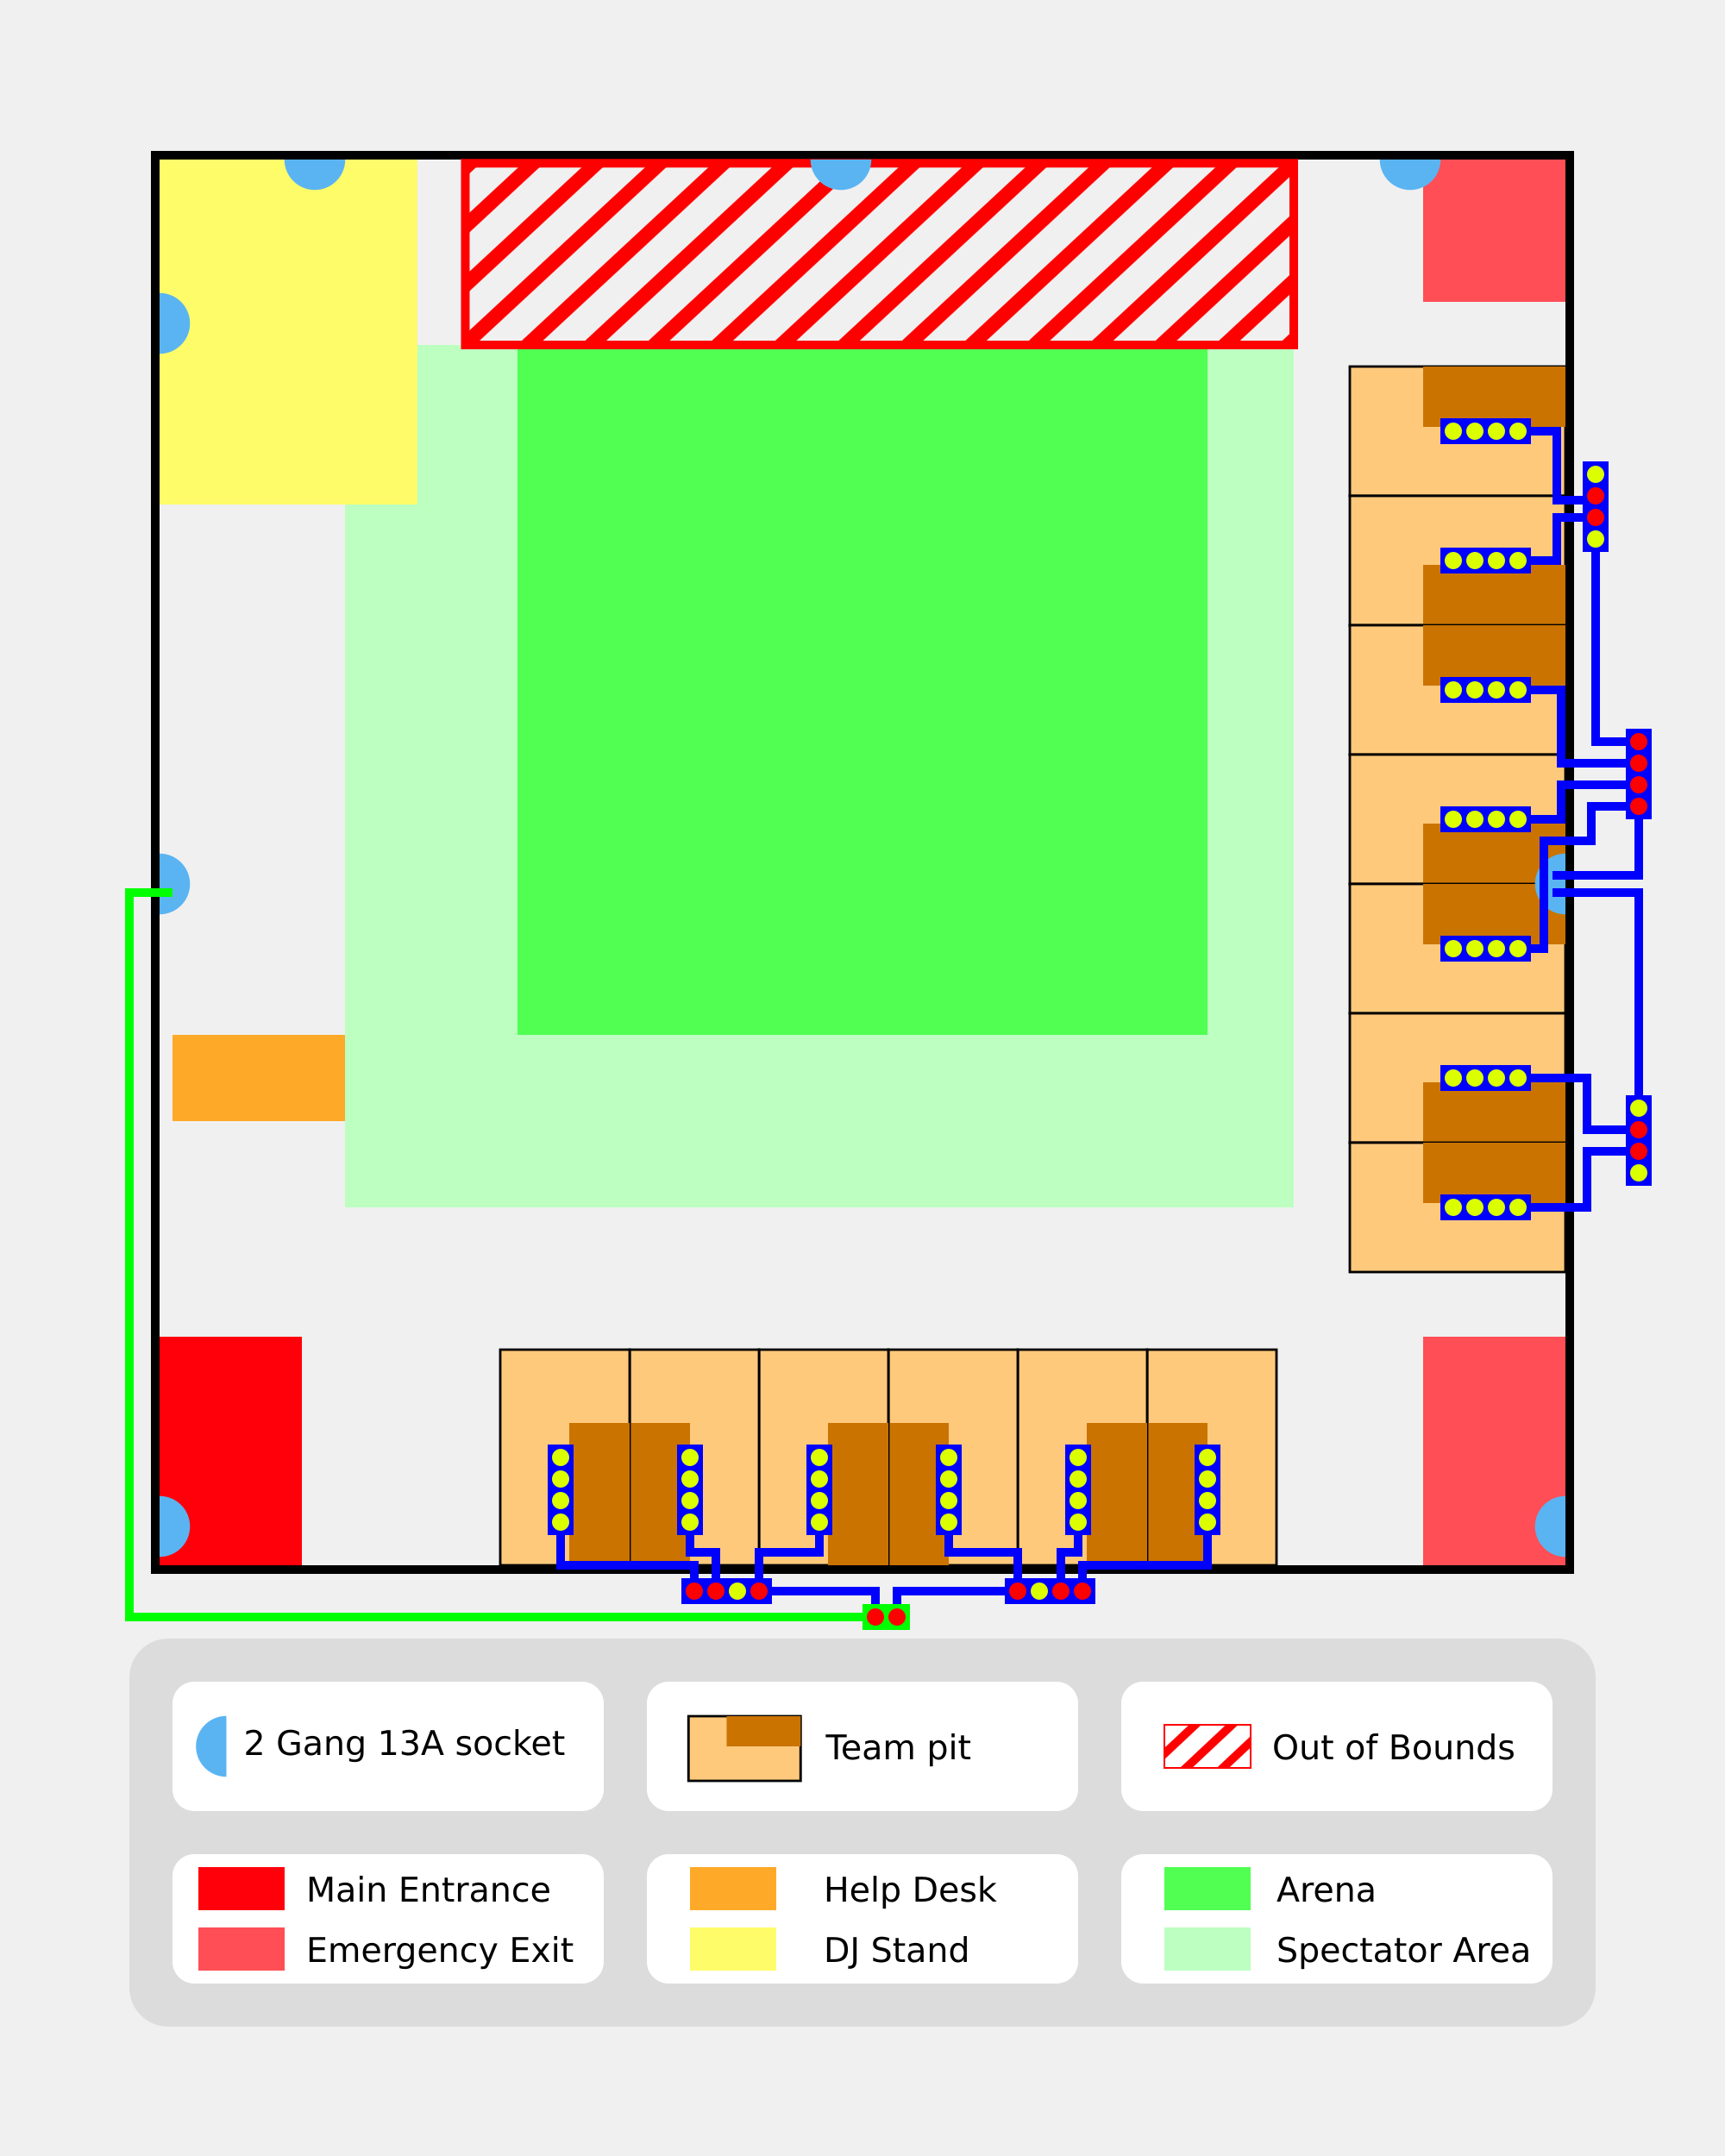
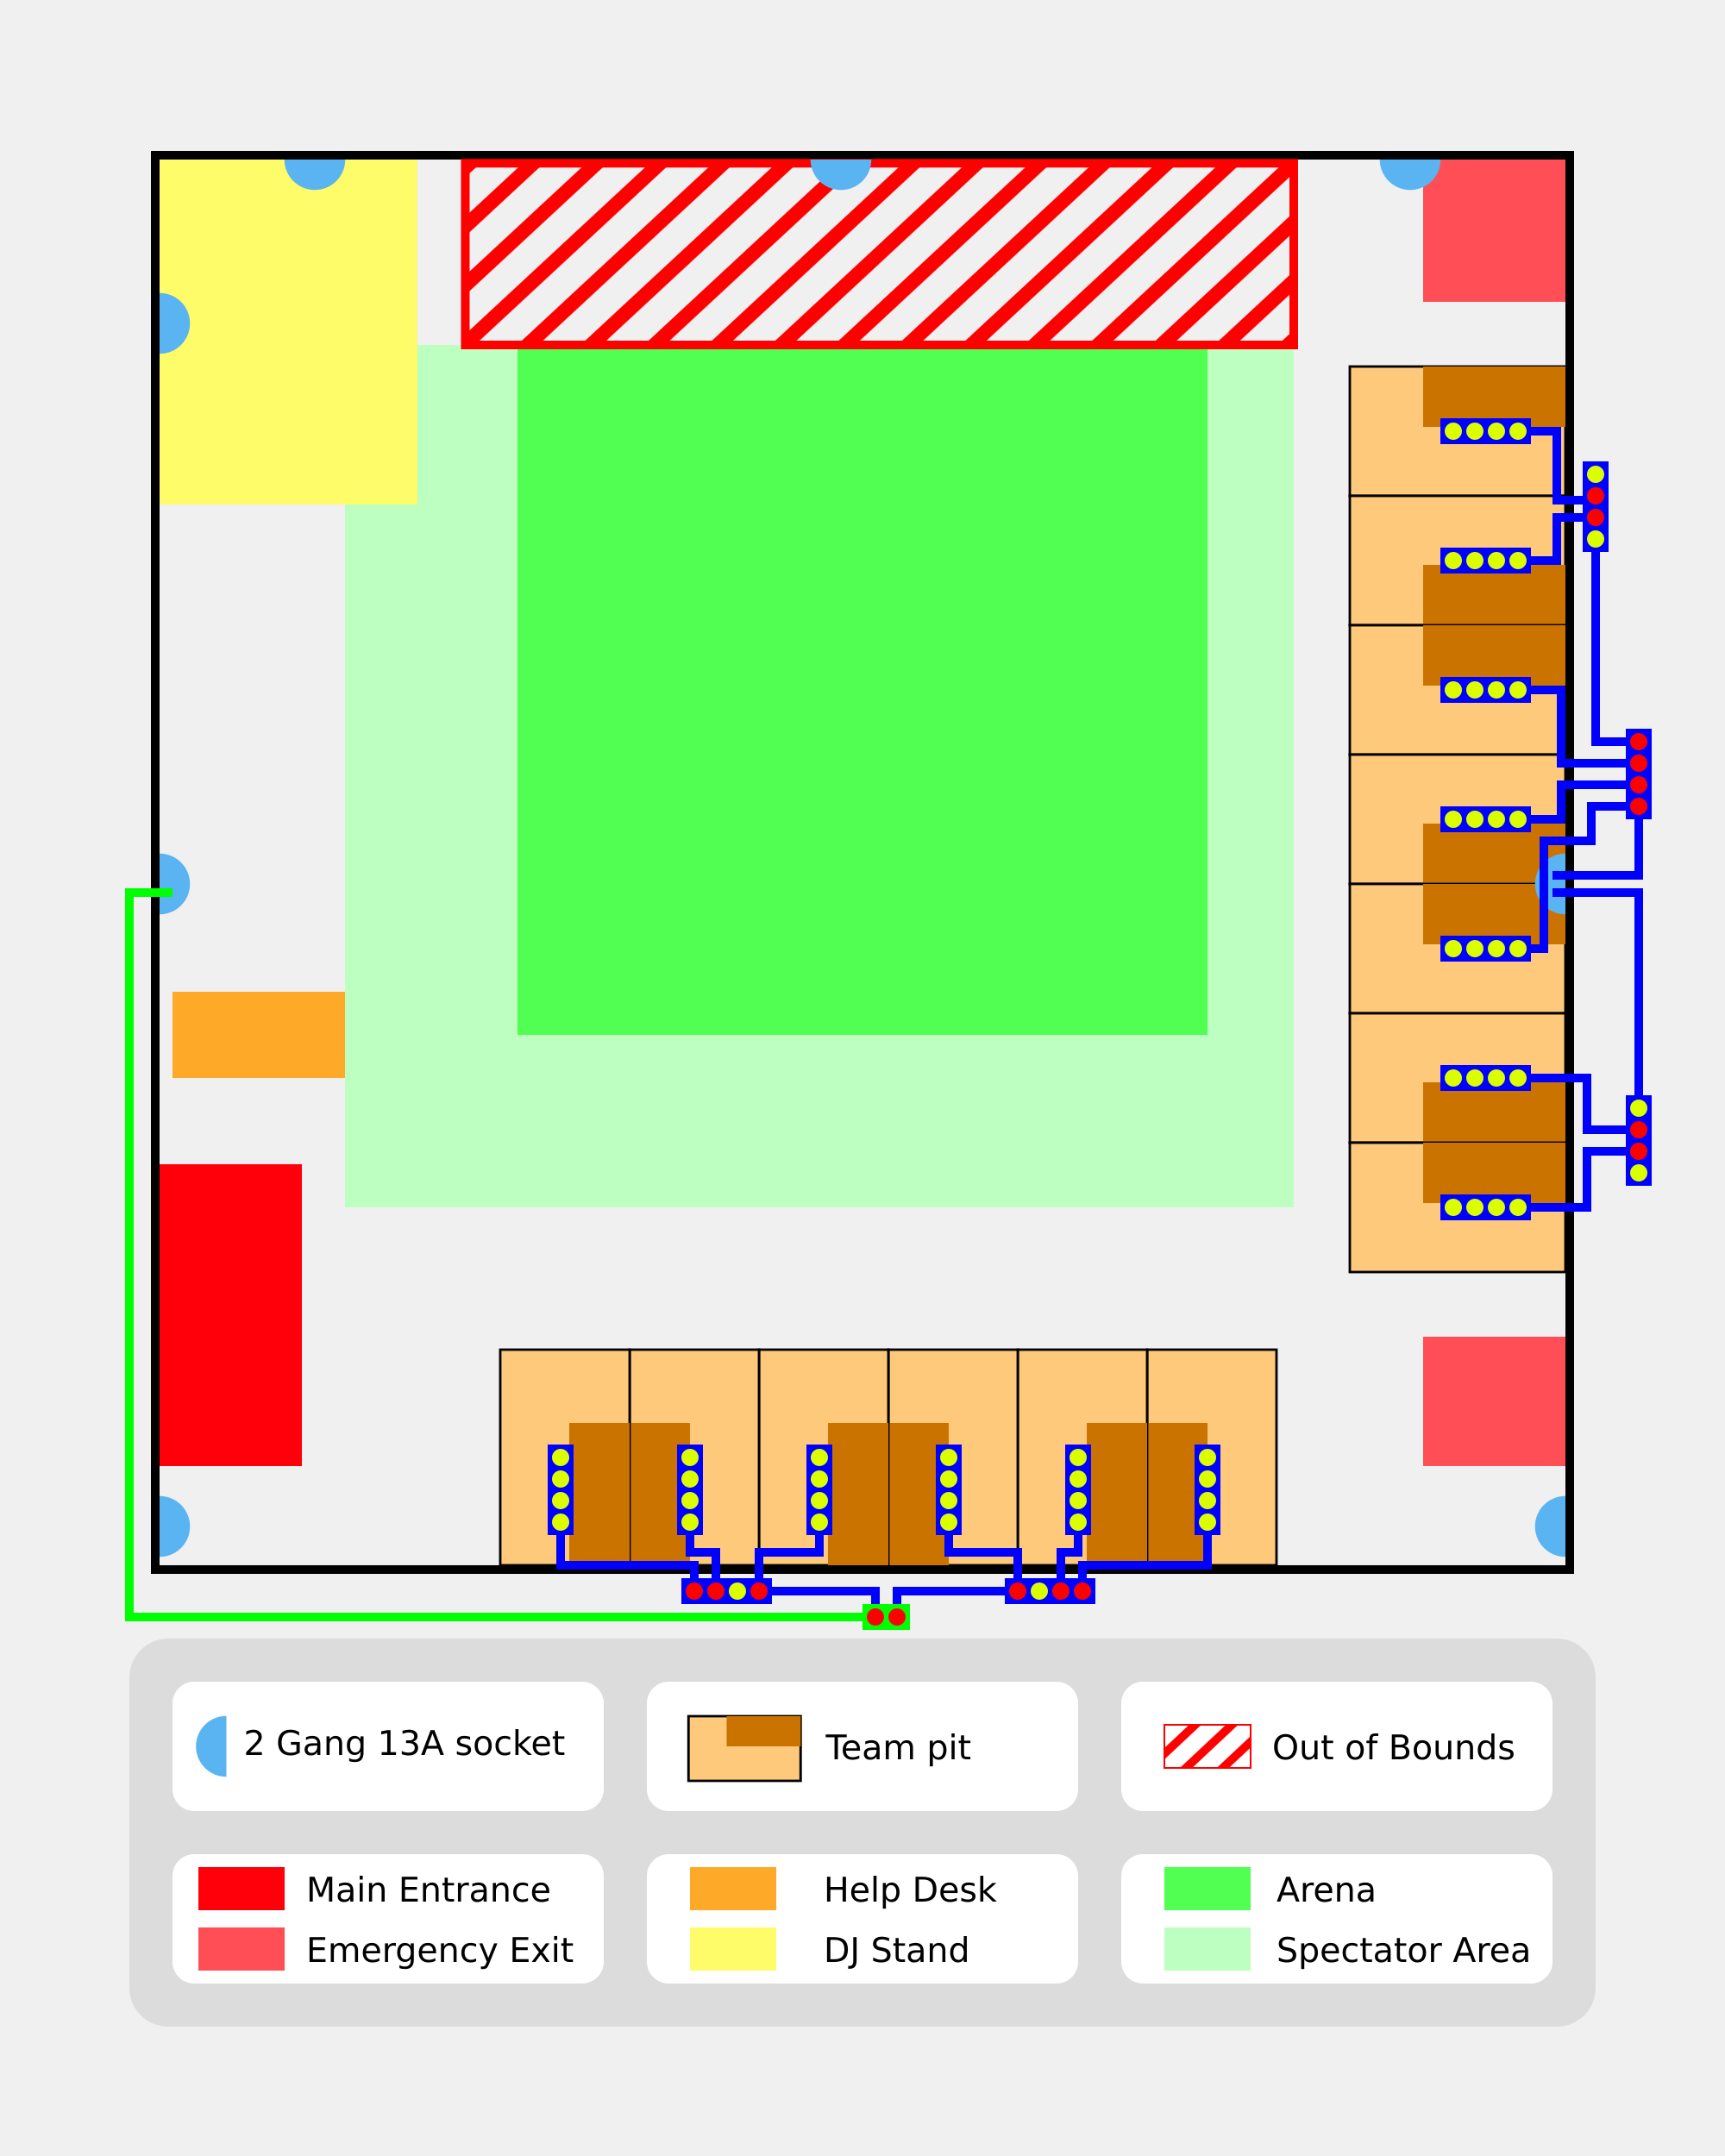
<svg xmlns="http://www.w3.org/2000/svg" xmlns:xlink="http://www.w3.org/1999/xlink" width="708.661" height="885.827" id="svg3040" version="1.1">
  <defs id="defs3042">
    <pattern xlink:href="#pattern5890" id="pattern5942" patternTransform="matrix(2.357347,2.513614,-7.07204,6.632384,323.3391,673.2283)" />
    <pattern id="Strips1_2" patternTransform="matrix(4.018541,4.3274,-12.9822,12.05562,372.0472,184.242)" height="1" width="3" patternUnits="userSpaceOnUse">
      <rect id="rect5140" height="2" width="1" y="-0.5" x="0" style="fill:#ff0000;stroke:none" />
    </pattern>
    <pattern patternTransform="matrix(2.357347,2.513614,-7.07204,6.632384,323.3391,673.2283)" id="pattern5890" xlink:href="#pattern5872-5" />
    <pattern xlink:href="#Strips1_2-6" id="pattern5872-5" patternTransform="matrix(4.018541,4.3274,-12.9822,12.05562,552.9405,896.6928)" />
    <pattern id="Strips1_2-6" patternTransform="matrix(4.018541,4.3274,-12.9822,12.05562,372.0472,184.242)" height="1" width="3" patternUnits="userSpaceOnUse">
      <rect id="rect5140-9" height="2" width="1" y="-0.5" x="0" style="fill:#ff0000;stroke:none" />
    </pattern>
  </defs>
  <g id="layer1" transform="translate(0,-166.5256)" style="display:inline">
    <rect style="fill:none;stroke:#000000;stroke-width:3.543;stroke-miterlimit:4;stroke-opacity:1;stroke-dasharray:none;stroke-dashoffset:0" id="rect3050" width="581.102" height="581.102" x="63.78" y="230.305" />
    <g id="layer5" style="display:inline">
      <g id="g3906" transform="translate(-5.0770587e-5,175.3838)">
        <rect ry="0" y="141.732" x="554.528" height="53.15" width="88.583" id="rect3894" style="fill:#ffc97c;fill-opacity:1;stroke:#000000;stroke-width:1;stroke-opacity:1" />
        <rect y="141.732" x="584.646" height="24.803" width="58.465" id="rect3904" style="fill:#ca7300;fill-opacity:1;stroke:none" />
      </g>
      <g transform="matrix(1,0,0,-1,-5.0770587e-5,565.1475)" id="g4032">
        <rect style="fill:#ffc97c;fill-opacity:1;stroke:#000000;stroke-width:1;stroke-opacity:1" id="rect4034" width="88.583" height="53.15" x="554.528" y="141.732" ry="0" />
        <rect style="fill:#ca7300;fill-opacity:1;stroke:none" id="rect4036" width="58.465" height="24.803" x="584.646" y="141.732" />
      </g>
      <g id="g4038" transform="translate(-5.0770587e-5,281.683)">
        <rect ry="0" y="141.732" x="554.528" height="53.15" width="88.583" id="rect4040" style="fill:#ffc97c;fill-opacity:1;stroke:#000000;stroke-width:1;stroke-opacity:1" />
        <rect y="141.732" x="584.646" height="24.803" width="58.465" id="rect4042" style="fill:#ca7300;fill-opacity:1;stroke:none" />
      </g>
      <g transform="matrix(1,0,0,-1,-5.0770587e-5,671.4467)" id="g4044">
        <rect style="fill:#ffc97c;fill-opacity:1;stroke:#000000;stroke-width:1;stroke-opacity:1" id="rect4046" width="88.583" height="53.15" x="554.528" y="141.732" ry="0" />
        <rect style="fill:#ca7300;fill-opacity:1;stroke:none" id="rect4048" width="58.465" height="24.803" x="584.646" y="141.732" />
      </g>
      <g id="g4050" transform="translate(-5.0770587e-5,387.9823)">
        <rect ry="0" y="141.732" x="554.528" height="53.15" width="88.583" id="rect4052" style="fill:#ffc97c;fill-opacity:1;stroke:#000000;stroke-width:1;stroke-opacity:1" />
        <rect y="141.732" x="584.646" height="24.803" width="58.465" id="rect4054" style="fill:#ca7300;fill-opacity:1;stroke:none" />
      </g>
      <g transform="matrix(1,0,0,-1,-5.0770587e-5,777.7459)" id="g4056">
        <rect style="fill:#ffc97c;fill-opacity:1;stroke:#000000;stroke-width:1;stroke-opacity:1" id="rect4058" width="88.583" height="53.15" x="554.528" y="141.732" ry="0" />
        <rect style="fill:#ca7300;fill-opacity:1;stroke:none" id="rect4060" width="58.465" height="24.803" x="584.646" y="141.732" />
      </g>
      <g id="g4062" transform="translate(-5.0770587e-5,494.2815)">
        <rect ry="0" y="141.732" x="554.528" height="53.15" width="88.583" id="rect4064" style="fill:#ffc97c;fill-opacity:1;stroke:#000000;stroke-width:1;stroke-opacity:1" />
        <rect y="141.732" x="584.646" height="24.803" width="58.465" id="rect4066" style="fill:#ca7300;fill-opacity:1;stroke:none" />
      </g>
      <g transform="matrix(0,1,1,0,329.5276,166.5255)" id="g4074">
        <rect style="fill:#ffc97c;fill-opacity:1;stroke:#000000;stroke-width:1;stroke-opacity:1" id="rect4076" width="88.583" height="53.15" x="554.528" y="141.732" ry="0" />
        <rect style="fill:#ca7300;fill-opacity:1;stroke:none" id="rect4078" width="58.465" height="24.803" x="584.646" y="141.732" />
      </g>
      <g id="g4080" transform="matrix(0,1,-1,0,612.9921,166.5255)">
        <rect ry="0" y="141.732" x="554.528" height="53.15" width="88.583" id="rect4082" style="fill:#ffc97c;fill-opacity:1;stroke:#000000;stroke-width:1;stroke-opacity:1" />
        <rect y="141.732" x="584.646" height="24.803" width="58.465" id="rect4084" style="fill:#ca7300;fill-opacity:1;stroke:none" />
      </g>
      <g transform="matrix(0,1,1,0,223.2284,166.5255)" id="g4086">
        <rect style="fill:#ffc97c;fill-opacity:1;stroke:#000000;stroke-width:1;stroke-opacity:1" id="rect4088" width="88.583" height="53.15" x="554.528" y="141.732" ry="0" />
        <rect style="fill:#ca7300;fill-opacity:1;stroke:none" id="rect4090" width="58.465" height="24.803" x="584.646" y="141.732" />
      </g>
      <g id="g4092" transform="matrix(0,1,-1,0,506.6929,166.5255)">
        <rect ry="0" y="141.732" x="554.528" height="53.15" width="88.583" id="rect4094" style="fill:#ffc97c;fill-opacity:1;stroke:#000000;stroke-width:1;stroke-opacity:1" />
        <rect y="141.732" x="584.646" height="24.803" width="58.465" id="rect4096" style="fill:#ca7300;fill-opacity:1;stroke:none" />
      </g>
      <g transform="matrix(0,1,1,0,116.9292,166.5255)" id="g4098">
        <rect style="fill:#ffc97c;fill-opacity:1;stroke:#000000;stroke-width:1;stroke-opacity:1" id="rect4100" width="88.583" height="53.15" x="554.528" y="141.732" ry="0" />
        <rect style="fill:#ca7300;fill-opacity:1;stroke:none" id="rect4102" width="58.465" height="24.803" x="584.646" y="141.732" />
      </g>
      <g id="g4104" transform="matrix(0,1,-1,0,400.3937,166.5255)">
        <rect ry="0" y="141.732" x="554.528" height="53.15" width="88.583" id="rect4106" style="fill:#ffc97c;fill-opacity:1;stroke:#000000;stroke-width:1;stroke-opacity:1" />
        <rect y="141.732" x="584.646" height="24.803" width="58.465" id="rect4108" style="fill:#ca7300;fill-opacity:1;stroke:none" />
      </g>
    </g>
    <g id="layer6" style="display:inline">
      <rect style="fill:#ff4e55;fill-opacity:1;stroke:none" id="rect3934" width="58.465" height="58.465" x="584.646" y="232.077" />
-       <rect y="715.738" x="584.646" height="93.898" width="58.465" id="rect3956" style="fill:#ff4e55;fill-opacity:1;stroke:none" />
-       <rect style="fill:#ff000a;fill-opacity:1;stroke:none" id="rect3958" width="58.465" height="93.898" x="65.551" y="715.738" />
+       <rect y="715.738" x="584.646" height="53.15" width="58.465" id="rect3956" style="fill:#ff4e55;fill-opacity:1;stroke:none" />
+       <rect style="fill:#ff000a;fill-opacity:1;stroke:none" id="rect3958" width="58.465" height="124.016" x="65.551" y="644.872" />
    </g>
    <g id="layer2" style="display:inline">
      <rect style="fill:#bcffc1;fill-opacity:1;stroke:none" id="rect3867" width="389.764" height="354.331" x="141.732" y="308.258" />
      <rect style="fill:#50ff52;fill-opacity:1;stroke:none" id="rect3825" width="283.465" height="283.465" x="212.598" y="308.258" />
      <rect style="fill:url(#Strips1_2);fill-opacity:1;stroke:#ff0000;stroke-width:3.543;stroke-miterlimit:4;stroke-opacity:1;stroke-dasharray:none" id="rect4405" width="340.342" height="74.656" x="191.154" y="233.602" />
    </g>
    <g id="layer8" style="display:inline">
      <rect style="fill:#fffc69;fill-opacity:1;stroke:none;display:inline" id="rect4175" width="105.902" height="141.732" x="65.551" y="232.077" ry="0" />
-       <rect style="fill:#ffa928;fill-opacity:1;stroke:none;display:inline" id="rect4361" width="70.866" height="35.433" x="70.866" y="591.722" />
+       <rect style="fill:#ffa928;fill-opacity:1;stroke:none;display:inline" id="rect4361" width="70.866" height="35.433" x="70.866" y="574.006" />
    </g>
  </g>
  <g id="layer7" style="display:inline">
    <g id="layer3" style="display:inline">
      <path style="fill:#5ab4f2;fill-opacity:1;stroke:none" id="path3849" d="m 263.281,42.077 a 12.5,12.5 0 1 1 -25,0 l 12.5,0 z" transform="translate(-121.4505,23.47441)" />
      <path transform="translate(94.6912,23.47441)" d="m 263.281,42.077 a 12.5,12.5 0 1 1 -25,0 l 12.5,0 z" id="path3857" style="fill:#5ab4f2;fill-opacity:1;stroke:none" />
      <path style="fill:#5ab4f2;fill-opacity:1;stroke:none" id="path3859" d="m 263.281,42.077 a 12.5,12.5 0 1 1 -25,0 l 12.5,0 z" transform="translate(328.5495,23.47441)" />
      <path transform="matrix(0,-1,1,0,23.47446,383.6552)" d="m 263.281,42.077 a 12.5,12.5 0 1 1 -25,0 l 12.5,0 z" id="path3861" style="fill:#5ab4f2;fill-opacity:1;stroke:none" />
      <path style="fill:#5ab4f2;fill-opacity:1;stroke:none" id="path3863" d="m 263.281,42.077 a 12.5,12.5 0 1 1 -25,0 l 12.5,0 z" transform="matrix(0,-1,1,0,23.47446,613.9702)" />
      <path transform="matrix(0,-1,-1,0,685.187,613.9702)" d="m 263.281,42.077 a 12.5,12.5 0 1 1 -25,0 l 12.5,0 z" id="path3865" style="fill:#5ab4f2;fill-opacity:1;stroke:none" />
      <path transform="matrix(0,-1,1,0,23.47446,877.9466)" d="m 263.281,42.077 a 12.5,12.5 0 1 1 -25,0 l 12.5,0 z" id="path3067" style="fill:#5ab4f2;fill-opacity:1;stroke:none" />
      <path style="fill:#5ab4f2;fill-opacity:1;stroke:none" id="path3069" d="m 263.281,42.077 a 12.5,12.5 0 1 1 -25,0 l 12.5,0 z" transform="matrix(0,-1,-1,0,685.187,877.9466)" />
    </g>
    <g id="layer9" style="display:inline">
      <g id="layer10" style="display:inline">
        <path style="fill:none;stroke:#0000ff;stroke-width:3.543;stroke-linecap:butt;stroke-linejoin:miter;stroke-miterlimit:4;stroke-opacity:1;stroke-dasharray:none;display:inline" d="m 317.126,653.74 42.52,0 0,5.315" id="path3890" />
        <g style="display:inline" transform="matrix(0,-1,1,0,-56.69287,1328.74)" id="g3876">
          <rect style="fill:#0000ff;fill-opacity:1;stroke:none" id="rect3878" width="10.63" height="37.205" x="669.685" y="336.614" />
          <path style="fill:#ff0000;fill-opacity:1;stroke:none" id="path3880" d="m 680.315,348.108 a 3.108,3.108 0 1 1 -6.216,0 3.108,3.108 0 1 1 6.216,0 z" transform="matrix(1.140115,0,0,1.140112,-97.09424,-54.95334)" />
          <path transform="matrix(1.140115,0,0,1.140112,-97.09424,-46.09507)" d="m 680.315,348.108 a 3.108,3.108 0 1 1 -6.216,0 3.108,3.108 0 1 1 6.216,0 z" id="path3882" style="fill:#ff0000;fill-opacity:1;stroke:none" />
          <path style="fill:#dcff00;fill-opacity:1;stroke:none" id="path3884" d="m 680.315,348.108 a 3.108,3.108 0 1 1 -6.216,0 3.108,3.108 0 1 1 6.216,0 z" transform="matrix(1.140115,0,0,1.140112,-97.09424,-37.2368)" />
          <path transform="matrix(1.140115,0,0,1.140112,-97.09424,-28.37854)" d="m 680.315,348.108 a 3.108,3.108 0 1 1 -6.216,0 3.108,3.108 0 1 1 6.216,0 z" id="path3886" style="fill:#ff0000;fill-opacity:1;stroke:none" />
        </g>
        <g style="display:inline" id="g3929" transform="matrix(-1,0,0,-1,1011.614,967.3227)">
          <rect y="336.614" x="669.685" height="37.205" width="10.63" id="rect3931" style="fill:#0000ff;fill-opacity:1;stroke:none" />
          <path transform="matrix(1.140115,0,0,1.140112,-97.09424,-54.95334)" d="m 680.315,348.108 a 3.108,3.108 0 1 1 -6.216,0 3.108,3.108 0 1 1 6.216,0 z" id="path3933" style="fill:#dcff00;fill-opacity:1;stroke:none" />
          <path style="fill:#dcff00;fill-opacity:1;stroke:none" id="path3935" d="m 680.315,348.108 a 3.108,3.108 0 1 1 -6.216,0 3.108,3.108 0 1 1 6.216,0 z" transform="matrix(1.140115,0,0,1.140112,-97.09424,-46.09507)" />
          <path transform="matrix(1.140115,0,0,1.140112,-97.09424,-37.2368)" d="m 680.315,348.108 a 3.108,3.108 0 1 1 -6.216,0 3.108,3.108 0 1 1 6.216,0 z" id="path3937" style="fill:#dcff00;fill-opacity:1;stroke:none" />
          <path style="fill:#dcff00;fill-opacity:1;stroke:none" id="path3939" d="m 680.315,348.108 a 3.108,3.108 0 1 1 -6.216,0 3.108,3.108 0 1 1 6.216,0 z" transform="matrix(1.140115,0,0,1.140112,-97.09424,-28.37854)" />
        </g>
        <g style="display:inline" transform="matrix(-1,0,0,-1,958.4646,967.3227)" id="g3941">
          <rect style="fill:#0000ff;fill-opacity:1;stroke:none" id="rect3943" width="10.63" height="37.205" x="669.685" y="336.614" />
          <path style="fill:#dcff00;fill-opacity:1;stroke:none" id="path3945" d="m 680.315,348.108 a 3.108,3.108 0 1 1 -6.216,0 3.108,3.108 0 1 1 6.216,0 z" transform="matrix(1.140115,0,0,1.140112,-97.09424,-54.95334)" />
          <path transform="matrix(1.140115,0,0,1.140112,-97.09424,-46.09507)" d="m 680.315,348.108 a 3.108,3.108 0 1 1 -6.216,0 3.108,3.108 0 1 1 6.216,0 z" id="path3947" style="fill:#dcff00;fill-opacity:1;stroke:none" />
          <path style="fill:#dcff00;fill-opacity:1;stroke:none" id="path3949" d="m 680.315,348.108 a 3.108,3.108 0 1 1 -6.216,0 3.108,3.108 0 1 1 6.216,0 z" transform="matrix(1.140115,0,0,1.140112,-97.09424,-37.2368)" />
          <path transform="matrix(1.140115,0,0,1.140112,-97.09424,-28.37854)" d="m 680.315,348.108 a 3.108,3.108 0 1 1 -6.216,0 3.108,3.108 0 1 1 6.216,0 z" id="path3951" style="fill:#dcff00;fill-opacity:1;stroke:none" />
        </g>
        <g style="display:inline" id="g3953" transform="matrix(-1,0,0,-1,905.315,967.3227)">
          <rect y="336.614" x="669.685" height="37.205" width="10.63" id="rect3955" style="fill:#0000ff;fill-opacity:1;stroke:none" />
          <path transform="matrix(1.140115,0,0,1.140112,-97.09424,-54.95334)" d="m 680.315,348.108 a 3.108,3.108 0 1 1 -6.216,0 3.108,3.108 0 1 1 6.216,0 z" id="path3957" style="fill:#dcff00;fill-opacity:1;stroke:none" />
          <path style="fill:#dcff00;fill-opacity:1;stroke:none" id="path3959" d="m 680.315,348.108 a 3.108,3.108 0 1 1 -6.216,0 3.108,3.108 0 1 1 6.216,0 z" transform="matrix(1.140115,0,0,1.140112,-97.09424,-46.09507)" />
          <path transform="matrix(1.140115,0,0,1.140112,-97.09424,-37.2368)" d="m 680.315,348.108 a 3.108,3.108 0 1 1 -6.216,0 3.108,3.108 0 1 1 6.216,0 z" id="path3961" style="fill:#dcff00;fill-opacity:1;stroke:none" />
          <path style="fill:#dcff00;fill-opacity:1;stroke:none" id="path3963" d="m 680.315,348.108 a 3.108,3.108 0 1 1 -6.216,0 3.108,3.108 0 1 1 6.216,0 z" transform="matrix(1.140115,0,0,1.140112,-97.09424,-28.37854)" />
        </g>
        <path style="fill:none;stroke:#0000ff;stroke-width:3.543;stroke-linecap:butt;stroke-linejoin:miter;stroke-miterlimit:4;stroke-opacity:1;stroke-dasharray:none;display:inline" d="m 311.811,648.425 0,-10.63 24.803,0 0,-7.087" id="path3971" />
        <path style="fill:none;stroke:#0000ff;stroke-width:3.543;stroke-linecap:butt;stroke-linejoin:miter;stroke-miterlimit:4;stroke-opacity:1;stroke-dasharray:none;display:inline" d="m 294.094,648.425 -3e-5,-10.63 -10.63,0 0,-7.087" id="path3973" />
        <path style="fill:none;stroke:#0000ff;stroke-width:3.543;stroke-linecap:butt;stroke-linejoin:miter;stroke-miterlimit:4;stroke-opacity:1;stroke-dasharray:none;display:inline" d="m 285.236,648.425 0,-5.315 -54.921,0 0,-12.402" id="path3975" />
        <g style="display:inline" id="g3864" transform="matrix(0,-1,1,0,76.18114,1328.74)">
          <rect y="336.614" x="669.685" height="37.205" width="10.63" id="rect3866" style="fill:#0000ff;fill-opacity:1;stroke:none" />
          <path transform="matrix(1.140115,0,0,1.140112,-97.09424,-54.95334)" d="m 680.315,348.108 a 3.108,3.108 0 1 1 -6.216,0 3.108,3.108 0 1 1 6.216,0 z" id="path3868" style="fill:#ff0000;fill-opacity:1;stroke:none" />
          <path style="fill:#dcff00;fill-opacity:1;stroke:none" id="path3870" d="m 680.315,348.108 a 3.108,3.108 0 1 1 -6.216,0 3.108,3.108 0 1 1 6.216,0 z" transform="matrix(1.140115,0,0,1.140112,-97.09424,-46.09507)" />
          <path transform="matrix(1.140115,0,0,1.140112,-97.09424,-37.2368)" d="m 680.315,348.108 a 3.108,3.108 0 1 1 -6.216,0 3.108,3.108 0 1 1 6.216,0 z" id="path3872" style="fill:#ff0000;fill-opacity:1;stroke:none" />
          <path style="fill:#ff0000;fill-opacity:1;stroke:none" id="path3874" d="m 680.315,348.108 a 3.108,3.108 0 1 1 -6.216,0 3.108,3.108 0 1 1 6.216,0 z" transform="matrix(1.140115,0,0,1.140112,-97.09424,-28.37854)" />
        </g>
        <path style="fill:none;stroke:#0000ff;stroke-width:3.543;stroke-linecap:butt;stroke-linejoin:miter;stroke-miterlimit:4;stroke-opacity:1;stroke-dasharray:none;display:inline" d="m 412.795,653.74 -44.291,0 0,5.315" id="path3888" />
        <g style="display:inline" transform="matrix(-1,0,0,-1,1171.063,967.3227)" id="g3892">
          <rect style="fill:#0000ff;fill-opacity:1;stroke:none" id="rect3895" width="10.63" height="37.205" x="669.685" y="336.614" />
          <path style="fill:#dcff00;fill-opacity:1;stroke:none" id="path3897" d="m 680.315,348.108 a 3.108,3.108 0 1 1 -6.216,0 3.108,3.108 0 1 1 6.216,0 z" transform="matrix(1.140115,0,0,1.140112,-97.09424,-54.95334)" />
          <path transform="matrix(1.140115,0,0,1.140112,-97.09424,-46.09507)" d="m 680.315,348.108 a 3.108,3.108 0 1 1 -6.216,0 3.108,3.108 0 1 1 6.216,0 z" id="path3899" style="fill:#dcff00;fill-opacity:1;stroke:none" />
          <path style="fill:#dcff00;fill-opacity:1;stroke:none" id="path3901" d="m 680.315,348.108 a 3.108,3.108 0 1 1 -6.216,0 3.108,3.108 0 1 1 6.216,0 z" transform="matrix(1.140115,0,0,1.140112,-97.09424,-37.2368)" />
          <path transform="matrix(1.140115,0,0,1.140112,-97.09424,-28.37854)" d="m 680.315,348.108 a 3.108,3.108 0 1 1 -6.216,0 3.108,3.108 0 1 1 6.216,0 z" id="path3903" style="fill:#dcff00;fill-opacity:1;stroke:none" />
        </g>
        <g style="display:inline" id="g3905" transform="matrix(-1,0,0,-1,1117.913,967.3227)">
          <rect y="336.614" x="669.685" height="37.205" width="10.63" id="rect3907" style="fill:#0000ff;fill-opacity:1;stroke:none" />
          <path transform="matrix(1.140115,0,0,1.140112,-97.09424,-54.95334)" d="m 680.315,348.108 a 3.108,3.108 0 1 1 -6.216,0 3.108,3.108 0 1 1 6.216,0 z" id="path3909" style="fill:#dcff00;fill-opacity:1;stroke:none" />
          <path style="fill:#dcff00;fill-opacity:1;stroke:none" id="path3911" d="m 680.315,348.108 a 3.108,3.108 0 1 1 -6.216,0 3.108,3.108 0 1 1 6.216,0 z" transform="matrix(1.140115,0,0,1.140112,-97.09424,-46.09507)" />
          <path transform="matrix(1.140115,0,0,1.140112,-97.09424,-37.2368)" d="m 680.315,348.108 a 3.108,3.108 0 1 1 -6.216,0 3.108,3.108 0 1 1 6.216,0 z" id="path3913" style="fill:#dcff00;fill-opacity:1;stroke:none" />
          <path style="fill:#dcff00;fill-opacity:1;stroke:none" id="path3915" d="m 680.315,348.108 a 3.108,3.108 0 1 1 -6.216,0 3.108,3.108 0 1 1 6.216,0 z" transform="matrix(1.140115,0,0,1.140112,-97.09424,-28.37854)" />
        </g>
        <g style="display:inline" transform="matrix(-1,0,0,-1,1064.764,967.3227)" id="g3917">
          <rect style="fill:#0000ff;fill-opacity:1;stroke:none" id="rect3919" width="10.63" height="37.205" x="669.685" y="336.614" />
          <path style="fill:#dcff00;fill-opacity:1;stroke:none" id="path3921" d="m 680.315,348.108 a 3.108,3.108 0 1 1 -6.216,0 3.108,3.108 0 1 1 6.216,0 z" transform="matrix(1.140115,0,0,1.140112,-97.09424,-54.95334)" />
          <path transform="matrix(1.140115,0,0,1.140112,-97.09424,-46.09507)" d="m 680.315,348.108 a 3.108,3.108 0 1 1 -6.216,0 3.108,3.108 0 1 1 6.216,0 z" id="path3923" style="fill:#dcff00;fill-opacity:1;stroke:none" />
          <path style="fill:#dcff00;fill-opacity:1;stroke:none" id="path3925" d="m 680.315,348.108 a 3.108,3.108 0 1 1 -6.216,0 3.108,3.108 0 1 1 6.216,0 z" transform="matrix(1.140115,0,0,1.140112,-97.09424,-37.2368)" />
          <path transform="matrix(1.140115,0,0,1.140112,-97.09424,-28.37854)" d="m 680.315,348.108 a 3.108,3.108 0 1 1 -6.216,0 3.108,3.108 0 1 1 6.216,0 z" id="path3927" style="fill:#dcff00;fill-opacity:1;stroke:none" />
        </g>
        <path style="fill:none;stroke:#0000ff;stroke-width:3.543;stroke-linecap:butt;stroke-linejoin:miter;stroke-miterlimit:4;stroke-opacity:1;stroke-dasharray:none;display:inline" d="m 444.685,648.425 0,-5.315 51.378,0 0,-12.402" id="path3965" />
        <path style="fill:none;stroke:#0000ff;stroke-width:3.543;stroke-linecap:butt;stroke-linejoin:miter;stroke-miterlimit:4;stroke-opacity:1;stroke-dasharray:none;display:inline" d="m 435.827,648.425 0,-10.63 7.087,0 -10e-6,-7.087" id="path3967" />
        <path style="fill:none;stroke:#0000ff;stroke-width:3.543;stroke-linecap:butt;stroke-linejoin:miter;stroke-miterlimit:4;stroke-opacity:1;stroke-dasharray:none;display:inline" d="m 418.11,648.425 0,-10.63 -28.346,0 0,-7.087" id="path3969" />
        <g style="display:inline" id="g3733" transform="translate(-1.771651,-37.20472)">
          <rect y="336.614" x="669.685" height="37.205" width="10.63" id="rect3717" style="fill:#0000ff;fill-opacity:1;stroke:none" />
          <path transform="matrix(1.140115,0,0,1.140112,-97.09424,-54.95334)" d="m 680.315,348.108 a 3.108,3.108 0 1 1 -6.216,0 3.108,3.108 0 1 1 6.216,0 z" id="path3719" style="fill:#ff0000;fill-opacity:1;stroke:none" />
          <path style="fill:#ff0000;fill-opacity:1;stroke:none" id="path3727" d="m 680.315,348.108 a 3.108,3.108 0 1 1 -6.216,0 3.108,3.108 0 1 1 6.216,0 z" transform="matrix(1.140115,0,0,1.140112,-97.09424,-46.09507)" />
          <path transform="matrix(1.140115,0,0,1.140112,-97.09424,-37.2368)" d="m 680.315,348.108 a 3.108,3.108 0 1 1 -6.216,0 3.108,3.108 0 1 1 6.216,0 z" id="path3729" style="fill:#ff0000;fill-opacity:1;stroke:none" />
          <path style="fill:#ff0000;fill-opacity:1;stroke:none" id="path3731" d="m 680.315,348.108 a 3.108,3.108 0 1 1 -6.216,0 3.108,3.108 0 1 1 6.216,0 z" transform="matrix(1.140115,0,0,1.140112,-97.09424,-28.37854)" />
        </g>
        <path style="fill:none;stroke:#0000ff;stroke-width:3.543;stroke-linecap:butt;stroke-linejoin:miter;stroke-miterlimit:4;stroke-opacity:1;stroke-dasharray:none;display:inline" d="m 637.795,359.646 35.433,0 0,-23.032" id="path3740" />
        <g style="display:inline" transform="matrix(0,-1,1,0,255.1182,1064.764)" id="g3764">
          <rect style="fill:#0000ff;fill-opacity:1;stroke:none" id="rect3766" width="10.63" height="37.205" x="669.685" y="336.614" />
          <path style="fill:#dcff00;fill-opacity:1;stroke:none" id="path3768" d="m 680.315,348.108 a 3.108,3.108 0 1 1 -6.216,0 3.108,3.108 0 1 1 6.216,0 z" transform="matrix(1.140115,0,0,1.140112,-97.09424,-54.95334)" />
          <path transform="matrix(1.140115,0,0,1.140112,-97.09424,-46.09507)" d="m 680.315,348.108 a 3.108,3.108 0 1 1 -6.216,0 3.108,3.108 0 1 1 6.216,0 z" id="path3770" style="fill:#dcff00;fill-opacity:1;stroke:none" />
          <path style="fill:#dcff00;fill-opacity:1;stroke:none" id="path3772" d="m 680.315,348.108 a 3.108,3.108 0 1 1 -6.216,0 3.108,3.108 0 1 1 6.216,0 z" transform="matrix(1.140115,0,0,1.140112,-97.09424,-37.2368)" />
          <path transform="matrix(1.140115,0,0,1.140112,-97.09424,-28.37854)" d="m 680.315,348.108 a 3.108,3.108 0 1 1 -6.216,0 3.108,3.108 0 1 1 6.216,0 z" id="path3774" style="fill:#dcff00;fill-opacity:1;stroke:none" />
        </g>
        <g style="display:inline" id="g3776" transform="matrix(0,-1,1,0,255.1182,1011.614)">
          <rect y="336.614" x="669.685" height="37.205" width="10.63" id="rect3778" style="fill:#0000ff;fill-opacity:1;stroke:none" />
          <path transform="matrix(1.140115,0,0,1.140112,-97.09424,-54.95334)" d="m 680.315,348.108 a 3.108,3.108 0 1 1 -6.216,0 3.108,3.108 0 1 1 6.216,0 z" id="path3780" style="fill:#dcff00;fill-opacity:1;stroke:none" />
          <path style="fill:#dcff00;fill-opacity:1;stroke:none" id="path3782" d="m 680.315,348.108 a 3.108,3.108 0 1 1 -6.216,0 3.108,3.108 0 1 1 6.216,0 z" transform="matrix(1.140115,0,0,1.140112,-97.09424,-46.09507)" />
          <path transform="matrix(1.140115,0,0,1.140112,-97.09424,-37.2368)" d="m 680.315,348.108 a 3.108,3.108 0 1 1 -6.216,0 3.108,3.108 0 1 1 6.216,0 z" id="path3784" style="fill:#dcff00;fill-opacity:1;stroke:none" />
          <path style="fill:#dcff00;fill-opacity:1;stroke:none" id="path3786" d="m 680.315,348.108 a 3.108,3.108 0 1 1 -6.216,0 3.108,3.108 0 1 1 6.216,0 z" transform="matrix(1.140115,0,0,1.140112,-97.09424,-28.37854)" />
        </g>
        <g style="display:inline" transform="matrix(0,-1,1,0,255.1182,958.4645)" id="g3788">
          <rect style="fill:#0000ff;fill-opacity:1;stroke:none" id="rect3790" width="10.63" height="37.205" x="669.685" y="336.614" />
          <path style="fill:#dcff00;fill-opacity:1;stroke:none" id="path3792" d="m 680.315,348.108 a 3.108,3.108 0 1 1 -6.216,0 3.108,3.108 0 1 1 6.216,0 z" transform="matrix(1.140115,0,0,1.140112,-97.09424,-54.95334)" />
          <path transform="matrix(1.140115,0,0,1.140112,-97.09424,-46.09507)" d="m 680.315,348.108 a 3.108,3.108 0 1 1 -6.216,0 3.108,3.108 0 1 1 6.216,0 z" id="path3794" style="fill:#dcff00;fill-opacity:1;stroke:none" />
          <path style="fill:#dcff00;fill-opacity:1;stroke:none" id="path3796" d="m 680.315,348.108 a 3.108,3.108 0 1 1 -6.216,0 3.108,3.108 0 1 1 6.216,0 z" transform="matrix(1.140115,0,0,1.140112,-97.09424,-37.2368)" />
          <path transform="matrix(1.140115,0,0,1.140112,-97.09424,-28.37854)" d="m 680.315,348.108 a 3.108,3.108 0 1 1 -6.216,0 3.108,3.108 0 1 1 6.216,0 z" id="path3798" style="fill:#dcff00;fill-opacity:1;stroke:none" />
        </g>
        <g style="display:inline" id="g3800" transform="matrix(0,-1,1,0,255.1182,905.3149)">
          <rect y="336.614" x="669.685" height="37.205" width="10.63" id="rect3802" style="fill:#0000ff;fill-opacity:1;stroke:none" />
          <path transform="matrix(1.140115,0,0,1.140112,-97.09424,-54.95334)" d="m 680.315,348.108 a 3.108,3.108 0 1 1 -6.216,0 3.108,3.108 0 1 1 6.216,0 z" id="path3804" style="fill:#dcff00;fill-opacity:1;stroke:none" />
          <path style="fill:#dcff00;fill-opacity:1;stroke:none" id="path3806" d="m 680.315,348.108 a 3.108,3.108 0 1 1 -6.216,0 3.108,3.108 0 1 1 6.216,0 z" transform="matrix(1.140115,0,0,1.140112,-97.09424,-46.09507)" />
          <path transform="matrix(1.140115,0,0,1.140112,-97.09424,-37.2368)" d="m 680.315,348.108 a 3.108,3.108 0 1 1 -6.216,0 3.108,3.108 0 1 1 6.216,0 z" id="path3808" style="fill:#dcff00;fill-opacity:1;stroke:none" />
          <path style="fill:#dcff00;fill-opacity:1;stroke:none" id="path3810" d="m 680.315,348.108 a 3.108,3.108 0 1 1 -6.216,0 3.108,3.108 0 1 1 6.216,0 z" transform="matrix(1.140115,0,0,1.140112,-97.09424,-28.37854)" />
        </g>
        <g style="display:inline" transform="matrix(0,-1,1,0,255.1182,852.1653)" id="g3812">
          <rect style="fill:#0000ff;fill-opacity:1;stroke:none" id="rect3814" width="10.63" height="37.205" x="669.685" y="336.614" />
          <path style="fill:#dcff00;fill-opacity:1;stroke:none" id="path3816" d="m 680.315,348.108 a 3.108,3.108 0 1 1 -6.216,0 3.108,3.108 0 1 1 6.216,0 z" transform="matrix(1.140115,0,0,1.140112,-97.09424,-54.95334)" />
          <path transform="matrix(1.140115,0,0,1.140112,-97.09424,-46.09507)" d="m 680.315,348.108 a 3.108,3.108 0 1 1 -6.216,0 3.108,3.108 0 1 1 6.216,0 z" id="path3818" style="fill:#dcff00;fill-opacity:1;stroke:none" />
          <path style="fill:#dcff00;fill-opacity:1;stroke:none" id="path3820" d="m 680.315,348.108 a 3.108,3.108 0 1 1 -6.216,0 3.108,3.108 0 1 1 6.216,0 z" transform="matrix(1.140115,0,0,1.140112,-97.09424,-37.2368)" />
          <path transform="matrix(1.140115,0,0,1.140112,-97.09424,-28.37854)" d="m 680.315,348.108 a 3.108,3.108 0 1 1 -6.216,0 3.108,3.108 0 1 1 6.216,0 z" id="path3822" style="fill:#dcff00;fill-opacity:1;stroke:none" />
        </g>
        <g style="display:inline" id="g3824" transform="matrix(0,-1,1,0,255.1182,1117.913)">
          <rect y="336.614" x="669.685" height="37.205" width="10.63" id="rect3826" style="fill:#0000ff;fill-opacity:1;stroke:none" />
          <path transform="matrix(1.140115,0,0,1.140112,-97.09424,-54.95334)" d="m 680.315,348.108 a 3.108,3.108 0 1 1 -6.216,0 3.108,3.108 0 1 1 6.216,0 z" id="path3828" style="fill:#dcff00;fill-opacity:1;stroke:none" />
          <path style="fill:#dcff00;fill-opacity:1;stroke:none" id="path3830" d="m 680.315,348.108 a 3.108,3.108 0 1 1 -6.216,0 3.108,3.108 0 1 1 6.216,0 z" transform="matrix(1.140115,0,0,1.140112,-97.09424,-46.09507)" />
          <path transform="matrix(1.140115,0,0,1.140112,-97.09424,-37.2368)" d="m 680.315,348.108 a 3.108,3.108 0 1 1 -6.216,0 3.108,3.108 0 1 1 6.216,0 z" id="path3832" style="fill:#dcff00;fill-opacity:1;stroke:none" />
          <path style="fill:#dcff00;fill-opacity:1;stroke:none" id="path3834" d="m 680.315,348.108 a 3.108,3.108 0 1 1 -6.216,0 3.108,3.108 0 1 1 6.216,0 z" transform="matrix(1.140115,0,0,1.140112,-97.09424,-28.37854)" />
        </g>
        <g style="display:inline" transform="matrix(0,-1,1,0,255.1182,1171.063)" id="g3836">
          <rect style="fill:#0000ff;fill-opacity:1;stroke:none" id="rect3838" width="10.63" height="37.205" x="669.685" y="336.614" />
          <path style="fill:#dcff00;fill-opacity:1;stroke:none" id="path3840" d="m 680.315,348.108 a 3.108,3.108 0 1 1 -6.216,0 3.108,3.108 0 1 1 6.216,0 z" transform="matrix(1.140115,0,0,1.140112,-97.09424,-54.95334)" />
          <path transform="matrix(1.140115,0,0,1.140112,-97.09424,-46.09507)" d="m 680.315,348.108 a 3.108,3.108 0 1 1 -6.216,0 3.108,3.108 0 1 1 6.216,0 z" id="path3842" style="fill:#dcff00;fill-opacity:1;stroke:none" />
          <path style="fill:#dcff00;fill-opacity:1;stroke:none" id="path3844" d="m 680.315,348.108 a 3.108,3.108 0 1 1 -6.216,0 3.108,3.108 0 1 1 6.216,0 z" transform="matrix(1.140115,0,0,1.140112,-97.09424,-37.2368)" />
          <path transform="matrix(1.140115,0,0,1.140112,-97.09424,-28.37854)" d="m 680.315,348.108 a 3.108,3.108 0 1 1 -6.216,0 3.108,3.108 0 1 1 6.216,0 z" id="path3846" style="fill:#dcff00;fill-opacity:1;stroke:none" />
        </g>
        <g style="display:inline" transform="translate(-1.771651,113.3858)" id="g2981">
          <rect style="fill:#0000ff;fill-opacity:1;stroke:none" id="rect2983" width="10.63" height="37.205" x="669.685" y="336.614" />
          <path style="fill:#dcff00;fill-opacity:1;stroke:none" id="path2985" d="m 680.315,348.108 a 3.108,3.108 0 1 1 -6.216,0 3.108,3.108 0 1 1 6.216,0 z" transform="matrix(1.140115,0,0,1.140112,-97.09424,-54.95334)" />
          <path transform="matrix(1.140115,0,0,1.140112,-97.09424,-46.09507)" d="m 680.315,348.108 a 3.108,3.108 0 1 1 -6.216,0 3.108,3.108 0 1 1 6.216,0 z" id="path2987" style="fill:#ff0000;fill-opacity:1;stroke:none" />
          <path style="fill:#ff0000;fill-opacity:1;stroke:none" id="path2989" d="m 680.315,348.108 a 3.108,3.108 0 1 1 -6.216,0 3.108,3.108 0 1 1 6.216,0 z" transform="matrix(1.140115,0,0,1.140112,-97.09424,-37.2368)" />
          <path transform="matrix(1.140115,0,0,1.140112,-97.09424,-28.37854)" d="m 680.315,348.108 a 3.108,3.108 0 1 1 -6.216,0 3.108,3.108 0 1 1 6.216,0 z" id="path2991" style="fill:#dcff00;fill-opacity:1;stroke:none" />
        </g>
        <path style="fill:none;stroke:#0000ff;stroke-width:3.543;stroke-linecap:butt;stroke-linejoin:miter;stroke-miterlimit:4;stroke-opacity:1;stroke-dasharray:none;display:inline" d="m 628.937,442.913 23.031,0 0,21.26 15.945,0" id="path2993" />
        <path style="fill:none;stroke:#0000ff;stroke-width:3.543;stroke-linecap:butt;stroke-linejoin:miter;stroke-miterlimit:4;stroke-opacity:1;stroke-dasharray:none;display:inline" d="m 628.937,496.063 23.031,0 0,-23.031 15.945,0" id="path3767" />
        <path style="fill:none;stroke:#0000ff;stroke-width:3.543;stroke-linecap:butt;stroke-linejoin:miter;stroke-miterlimit:4;stroke-opacity:1;stroke-dasharray:none;display:inline" d="m 628.937,389.764 5.315,0 0,-44.291 19.488,0 0,-14.173 14.173,0" id="path3771" />
        <path style="fill:none;stroke:#0000ff;stroke-width:3.543;stroke-linecap:butt;stroke-linejoin:miter;stroke-miterlimit:4;stroke-opacity:1;stroke-dasharray:none;display:inline" d="m 628.937,336.614 12.402,0 0,-14.173 26.575,0" id="path3773" />
        <path style="fill:none;stroke:#0000ff;stroke-width:3.543;stroke-linecap:butt;stroke-linejoin:miter;stroke-miterlimit:4;stroke-opacity:1;stroke-dasharray:none;display:inline" d="m 667.913,313.583 -26.575,0 0,-30.118 -12.402,0" id="path3775" />
        <g style="display:inline" id="g3830" transform="translate(-19.48819,-147.0472)">
          <rect y="336.614" x="669.685" height="37.205" width="10.63" id="rect3832" style="fill:#0000ff;fill-opacity:1;stroke:none" />
          <path transform="matrix(1.140115,0,0,1.140112,-97.09424,-54.95334)" d="m 680.315,348.108 a 3.108,3.108 0 1 1 -6.216,0 3.108,3.108 0 1 1 6.216,0 z" id="path3835" style="fill:#dcff00;fill-opacity:1;stroke:none" />
          <path style="fill:#ff0000;fill-opacity:1;stroke:none" id="path3837" d="m 680.315,348.108 a 3.108,3.108 0 1 1 -6.216,0 3.108,3.108 0 1 1 6.216,0 z" transform="matrix(1.140115,0,0,1.140112,-97.09424,-46.09507)" />
          <path transform="matrix(1.140115,0,0,1.140112,-97.09424,-37.2368)" d="m 680.315,348.108 a 3.108,3.108 0 1 1 -6.216,0 3.108,3.108 0 1 1 6.216,0 z" id="path3839" style="fill:#ff0000;fill-opacity:1;stroke:none" />
          <path style="fill:#dcff00;fill-opacity:1;stroke:none" id="path3841" d="m 680.315,348.108 a 3.108,3.108 0 1 1 -6.216,0 3.108,3.108 0 1 1 6.216,0 z" transform="matrix(1.140115,0,0,1.140112,-97.09424,-28.37854)" />
        </g>
        <path style="fill:none;stroke:#0000ff;stroke-width:3.543;stroke-linecap:butt;stroke-linejoin:miter;stroke-miterlimit:4;stroke-opacity:1;stroke-dasharray:none;display:inline" d="m 667.913,304.724 -12.402,0 0,-77.953" id="path3843" />
        <path style="fill:none;stroke:#0000ff;stroke-width:3.543;stroke-linecap:butt;stroke-linejoin:miter;stroke-miterlimit:4;stroke-opacity:1;stroke-dasharray:none;display:inline" d="m 650.197,212.598 -10.63,0 0,17.717 -10.63,0" id="path3845" />
        <path style="fill:none;stroke:#0000ff;stroke-width:3.543;stroke-linecap:butt;stroke-linejoin:miter;stroke-miterlimit:4;stroke-opacity:1;stroke-dasharray:none;display:inline" d="m 650.197,205.512 -10.63,0 0,-28.346 -10.63,0" id="path3847" />
        <path style="fill:none;stroke:#0000ff;stroke-width:3.543;stroke-linecap:butt;stroke-linejoin:miter;stroke-miterlimit:4;stroke-opacity:1;stroke-dasharray:none;display:inline" d="m 673.228,450 0,-83.268 -35.433,0" id="path3769" />
      </g>
      <g id="layer12" style="display:inline">
        <path style="fill:none;stroke:#00ff00;stroke-width:3.543;stroke-linecap:butt;stroke-linejoin:miter;stroke-miterlimit:4;stroke-opacity:1;stroke-dasharray:none;display:inline" d="m 70.866,366.732 -17.717,0 0,297.638 301.181,0" id="path3862" />
        <g style="display:inline" id="g3850" transform="matrix(0,-1,1,0,17.71659,1339.37)">
          <rect y="336.614" x="669.685" height="19.488" width="10.63" id="rect3852" style="fill:#00ff00;fill-opacity:1;stroke:none" />
          <path transform="matrix(1.140115,0,0,1.140112,-97.09424,-54.95334)" d="m 680.315,348.108 a 3.108,3.108 0 1 1 -6.216,0 3.108,3.108 0 1 1 6.216,0 z" id="path3854" style="fill:#ff0000;fill-opacity:1;stroke:none" />
          <path style="fill:#ff0000;fill-opacity:1;stroke:none" id="path3856" d="m 680.315,348.108 a 3.108,3.108 0 1 1 -6.216,0 3.108,3.108 0 1 1 6.216,0 z" transform="matrix(1.140115,0,0,1.140112,-97.09424,-46.09507)" />
        </g>
      </g>
    </g>
  </g>
  <g id="layer4" style="display:inline">
    <g id="g5909" transform="translate(-17.71653,0)">
      <rect ry="15.945" y="673.228" x="70.866" height="159.449" width="602.362" id="rect3871" style="fill:#dcdcdc;fill-opacity:1;stroke:none" />
      <g transform="translate(2.645177,1.6340121e-5)" id="g3888">
        <rect style="fill:#ffffff;fill-opacity:1;stroke:none" id="rect3876" width="177.165" height="53.15" x="85.938" y="690.945" ry="8.924" />
        <path style="fill:#5ab4f2;fill-opacity:1;stroke:none" id="path3869" d="m 263.281,42.077 a 12.5,12.5 0 1 1 -25,0 l 12.5,0 z" transform="matrix(0,-1,-1,0,150.1476,968.3009)" />
        <text xml:space="preserve" style="font-size:14px;font-style:normal;font-weight:normal;fill:#000000;fill-opacity:1;stroke:none;font-family:DejaVu Sans;-inkscape-font-specification:DejaVu Sans" x="115.157" y="721.063" id="text3882">
          <tspan id="tspan3884" x="115.157" y="721.063">2 Gang 13A socket</tspan>
        </text>
      </g>
      <g id="g3944" transform="translate(2.645177,75.203)">
        <rect ry="8.924" y="686.608" x="85.938" height="53.15" width="177.165" id="rect3946" style="fill:#ffffff;fill-opacity:1;stroke:none" />
        <text id="text3950" y="730.899" x="140.859" style="font-size:14px;font-style:normal;font-weight:normal;fill:#000000;fill-opacity:1;stroke:none;font-family:DejaVu Sans;-inkscape-font-specification:DejaVu Sans" xml:space="preserve">
          <tspan y="730.899" x="140.859" id="tspan3952">Emergency Exit</tspan>
        </text>
        <rect y="691.923" x="96.567" height="17.717" width="35.433" id="rect3954" style="fill:#ff000a;fill-opacity:1;stroke:none" />
        <rect style="fill:#ff4e55;fill-opacity:1;stroke:none" id="rect5981" width="35.433" height="17.717" x="96.567" y="716.726" />
        <text xml:space="preserve" style="font-size:14px;font-style:normal;font-weight:normal;fill:#000000;fill-opacity:1;stroke:none;font-family:DejaVu Sans;-inkscape-font-specification:DejaVu Sans" x="140.859" y="706.096" id="text5983">
          <tspan id="tspan5985" x="140.859" y="706.096">Main Entrance</tspan>
        </text>
      </g>
      <g id="g4144" transform="translate(-4.441449,7.2088767e-6)">
        <rect ry="8.924" y="690.945" x="287.906" height="53.15" width="177.165" id="rect3876-2" style="fill:#ffffff;fill-opacity:1;stroke:none" />
        <g style="display:inline" transform="matrix(0.5200002,0,0,0.5000001,16.65343,634.2519)" id="g4110">
          <rect style="fill:#ffc97c;fill-opacity:1;stroke:#000000;stroke-width:1.961;stroke-opacity:1" id="rect4112" width="88.583" height="53.15" x="554.528" y="141.732" ry="0" />
          <rect style="fill:#ca7300;fill-opacity:1;stroke:none" id="rect4114" width="58.465" height="24.803" x="584.646" y="141.732" />
        </g>
        <text xml:space="preserve" style="font-size:14px;font-style:normal;font-weight:normal;fill:#000000;fill-opacity:1;stroke:none;font-family:DejaVu Sans;-inkscape-font-specification:DejaVu Sans" x="361.417" y="722.835" id="text3882-3">
          <tspan id="tspan3884-4" x="361.417" y="722.835">Team pit</tspan>
        </text>
      </g>
      <g transform="translate(-4.441439,70.86615)" id="g4363">
        <rect style="fill:#ffffff;fill-opacity:1;stroke:none" id="rect4365" width="177.165" height="53.15" x="287.906" y="690.945" ry="8.924" />
        <text id="text4373" y="710.433" x="360.544" style="font-size:14px;font-style:normal;font-weight:normal;fill:#000000;fill-opacity:1;stroke:none;font-family:DejaVu Sans;-inkscape-font-specification:DejaVu Sans" xml:space="preserve">
          <tspan y="710.433" x="360.544" id="tspan4375">Help Desk</tspan>
        </text>
        <rect y="696.26" x="305.623" height="17.717" width="35.433" id="rect4361-0" style="fill:#ffa928;fill-opacity:1;stroke:none;display:inline" />
        <rect style="fill:#fffc69;fill-opacity:1;stroke:none;display:inline" id="rect4399" width="35.433" height="17.717" x="305.623" y="721.063" />
        <text xml:space="preserve" style="font-size:14px;font-style:normal;font-weight:normal;fill:#000000;fill-opacity:1;stroke:none;font-family:DejaVu Sans;-inkscape-font-specification:DejaVu Sans" x="360.544" y="735.236" id="text4401">
          <tspan id="tspan4403" x="360.544" y="735.236">DJ Stand</tspan>
        </text>
      </g>
      <g transform="translate(190.4404,3.3641425e-5)" id="g5856">
        <rect style="fill:#ffffff;fill-opacity:1;stroke:none" id="rect5858" width="177.165" height="53.15" x="287.906" y="690.945" ry="8.924" />
        <text id="text5866" y="722.835" x="349.914" style="font-size:14px;font-style:normal;font-weight:normal;fill:#000000;fill-opacity:1;stroke:none;font-family:DejaVu Sans;-inkscape-font-specification:DejaVu Sans" xml:space="preserve">
          <tspan y="722.835" x="349.914" id="tspan5868">Out of Bounds</tspan>
        </text>
        <rect style="fill:url(#pattern5942);fill-opacity:1;stroke:#ff0000;stroke-width:0.709;stroke-miterlimit:4;stroke-opacity:1;stroke-dasharray:none;display:inline" id="rect5870" width="35.433" height="17.717" x="305.623" y="708.661" />
      </g>
      <g id="g5965" transform="translate(190.4404,70.86615)">
        <rect ry="8.924" y="690.945" x="287.906" height="53.15" width="177.165" id="rect5967" style="fill:#ffffff;fill-opacity:1;stroke:none" />
        <text xml:space="preserve" style="font-size:14px;font-style:normal;font-weight:normal;fill:#000000;fill-opacity:1;stroke:none;font-family:DejaVu Sans;-inkscape-font-specification:DejaVu Sans" x="351.686" y="710.433" id="text5969">
          <tspan id="tspan5971" x="351.686" y="710.433">Arena</tspan>
        </text>
        <rect style="fill:#50ff52;fill-opacity:1;stroke:none;display:inline" id="rect5973" width="35.433" height="17.717" x="305.623" y="696.26" />
        <rect y="721.063" x="305.623" height="17.717" width="35.433" id="rect5975" style="fill:#bcffc1;fill-opacity:1;stroke:none;display:inline" />
        <text id="text5977" y="735.236" x="351.686" style="font-size:14px;font-style:normal;font-weight:normal;fill:#000000;fill-opacity:1;stroke:none;font-family:DejaVu Sans;-inkscape-font-specification:DejaVu Sans" xml:space="preserve">
          <tspan y="735.236" x="351.686" id="tspan5979">Spectator Area</tspan>
        </text>
      </g>
    </g>
  </g>
</svg>
